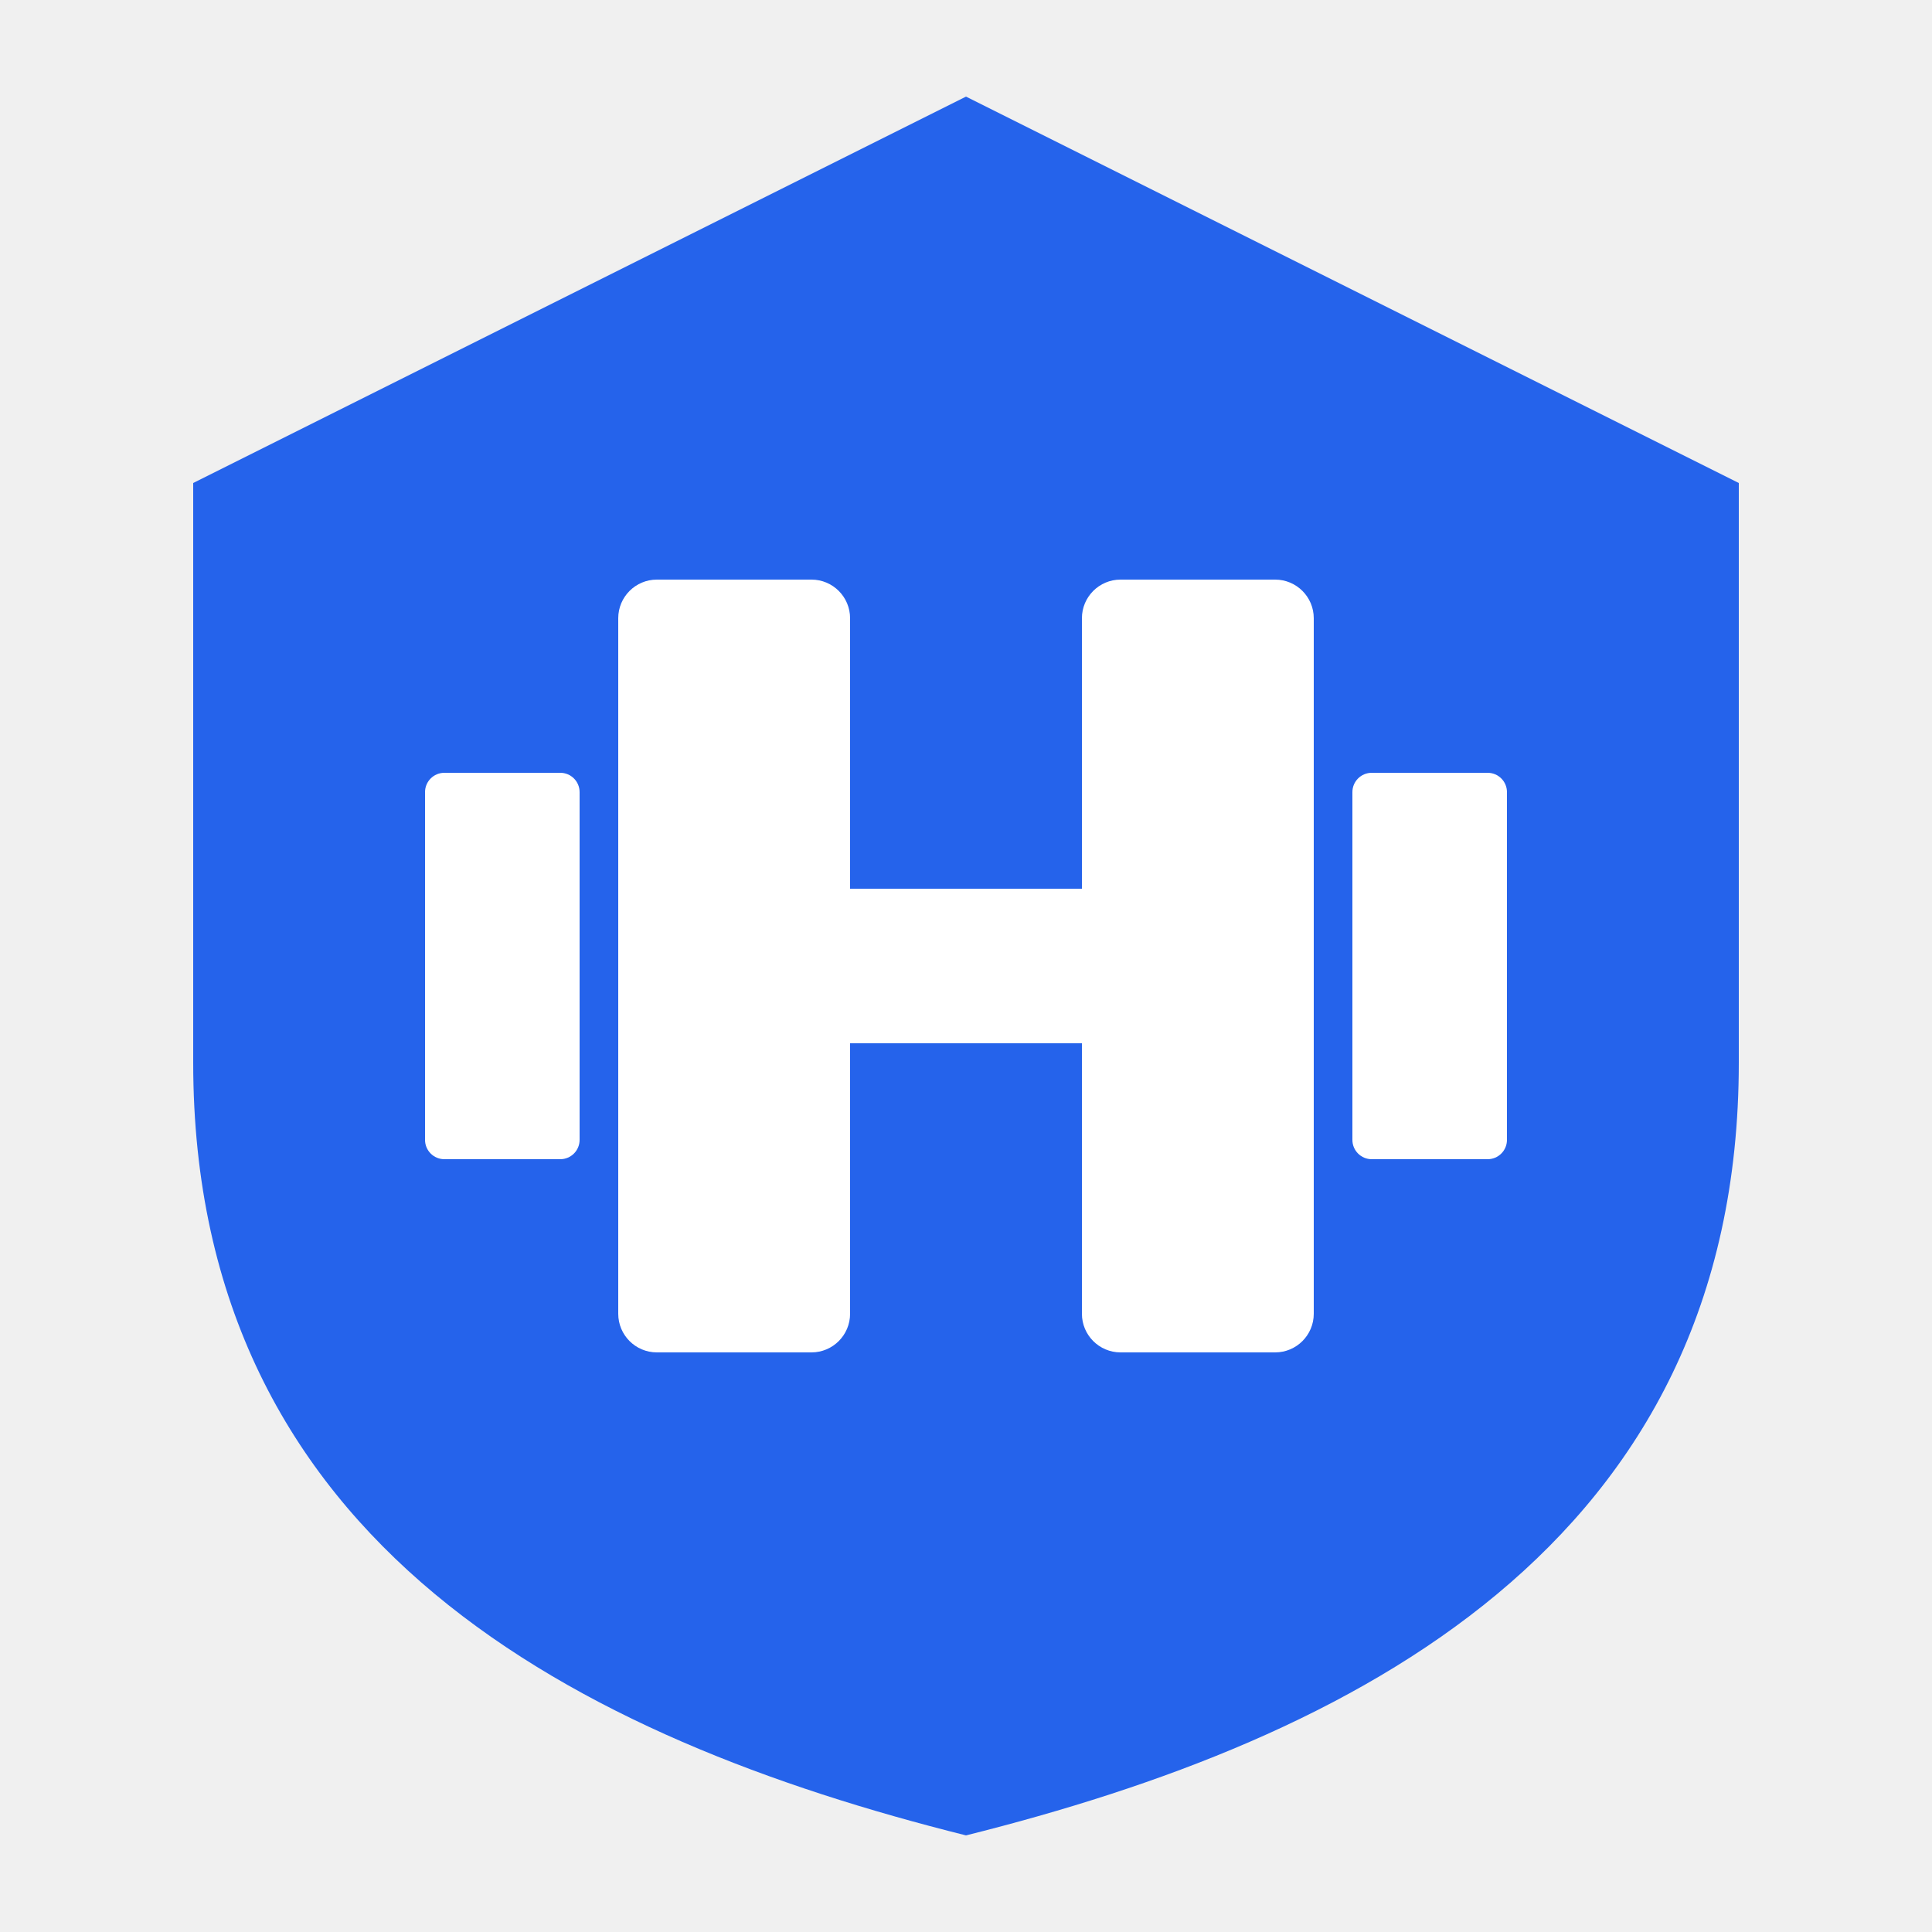
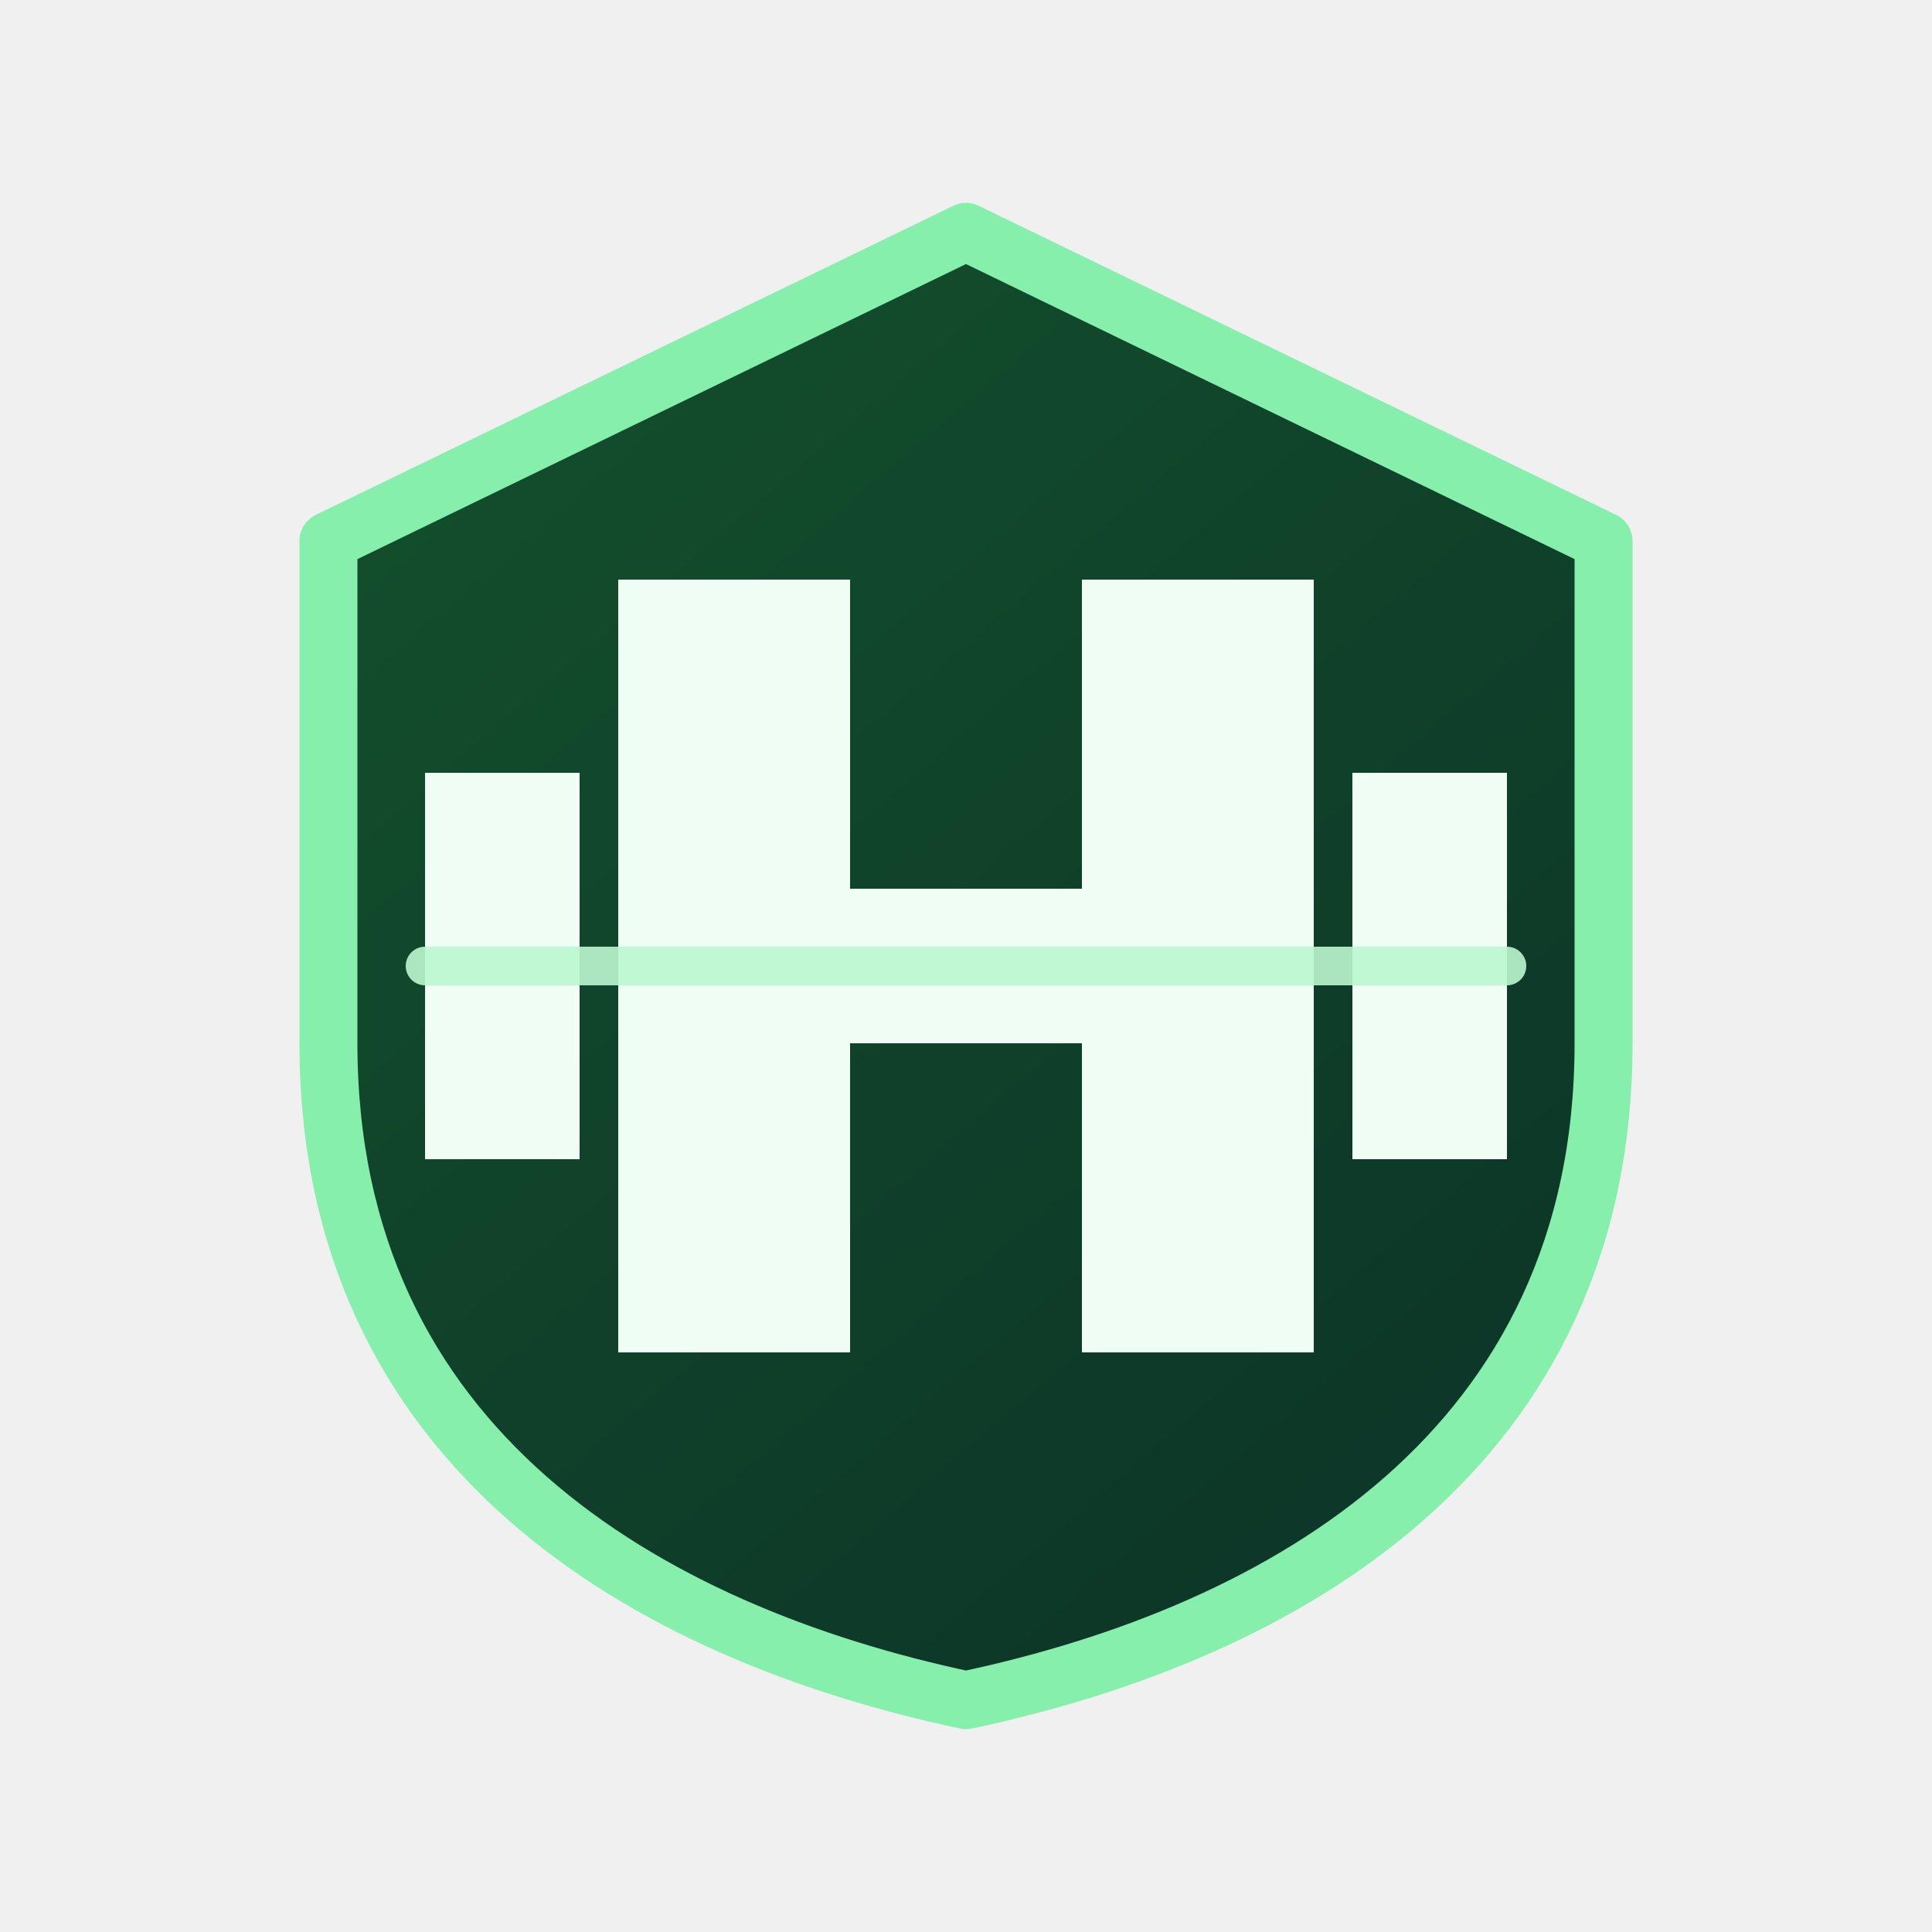
- <svg xmlns="http://www.w3.org/2000/svg" viewBox="0 0 100 100">
-   <path d="M50 5 L10 25 L10 55 C10 80 30 90 50 95 C70 90 90 80 90 55 L90 25 Z" fill="#2563EB" />
-   <rect x="22" y="40" width="8" height="20" rx="1" fill="#ffffff" />
-   <rect x="32" y="30" width="12" height="40" rx="2" fill="#ffffff" />
-   <rect x="44" y="46" width="12" height="8" fill="#ffffff" />
-   <rect x="56" y="30" width="12" height="40" rx="2" fill="#ffffff" />
-   <rect x="70" y="40" width="8" height="20" rx="1" fill="#ffffff" />
+ <svg xmlns="http://www.w3.org/2000/svg" viewBox="0 0 100 100" role="img" aria-labelledby="title desc">
+   <defs>
+     <linearGradient id="shield" x1="14" y1="8" x2="86" y2="92" gradientUnits="userSpaceOnUse">
+       <stop stop-color="#14532d" />
+       <stop offset="1" stop-color="#0b3027" />
+     </linearGradient>
+   </defs>
+   <path d="M50 12 17 28v26c0 21 16.5 30.5 33 34 16.5-3.5 33-13 33-34V28L50 12Z" fill="url(#shield)" stroke="#86efac" stroke-width="3" stroke-linejoin="round" />
+   <path d="M22 40h8v20h-8zM32 30h12v40H32zM44 46h12v8H44zM56 30h12v40H56zM70 40h8v20h-8z" fill="#f0fdf4" />
+   <path d="M22 50h56" fill="none" stroke="#bbf7d0" stroke-width="2" stroke-linecap="round" opacity=".9" />
</svg>
